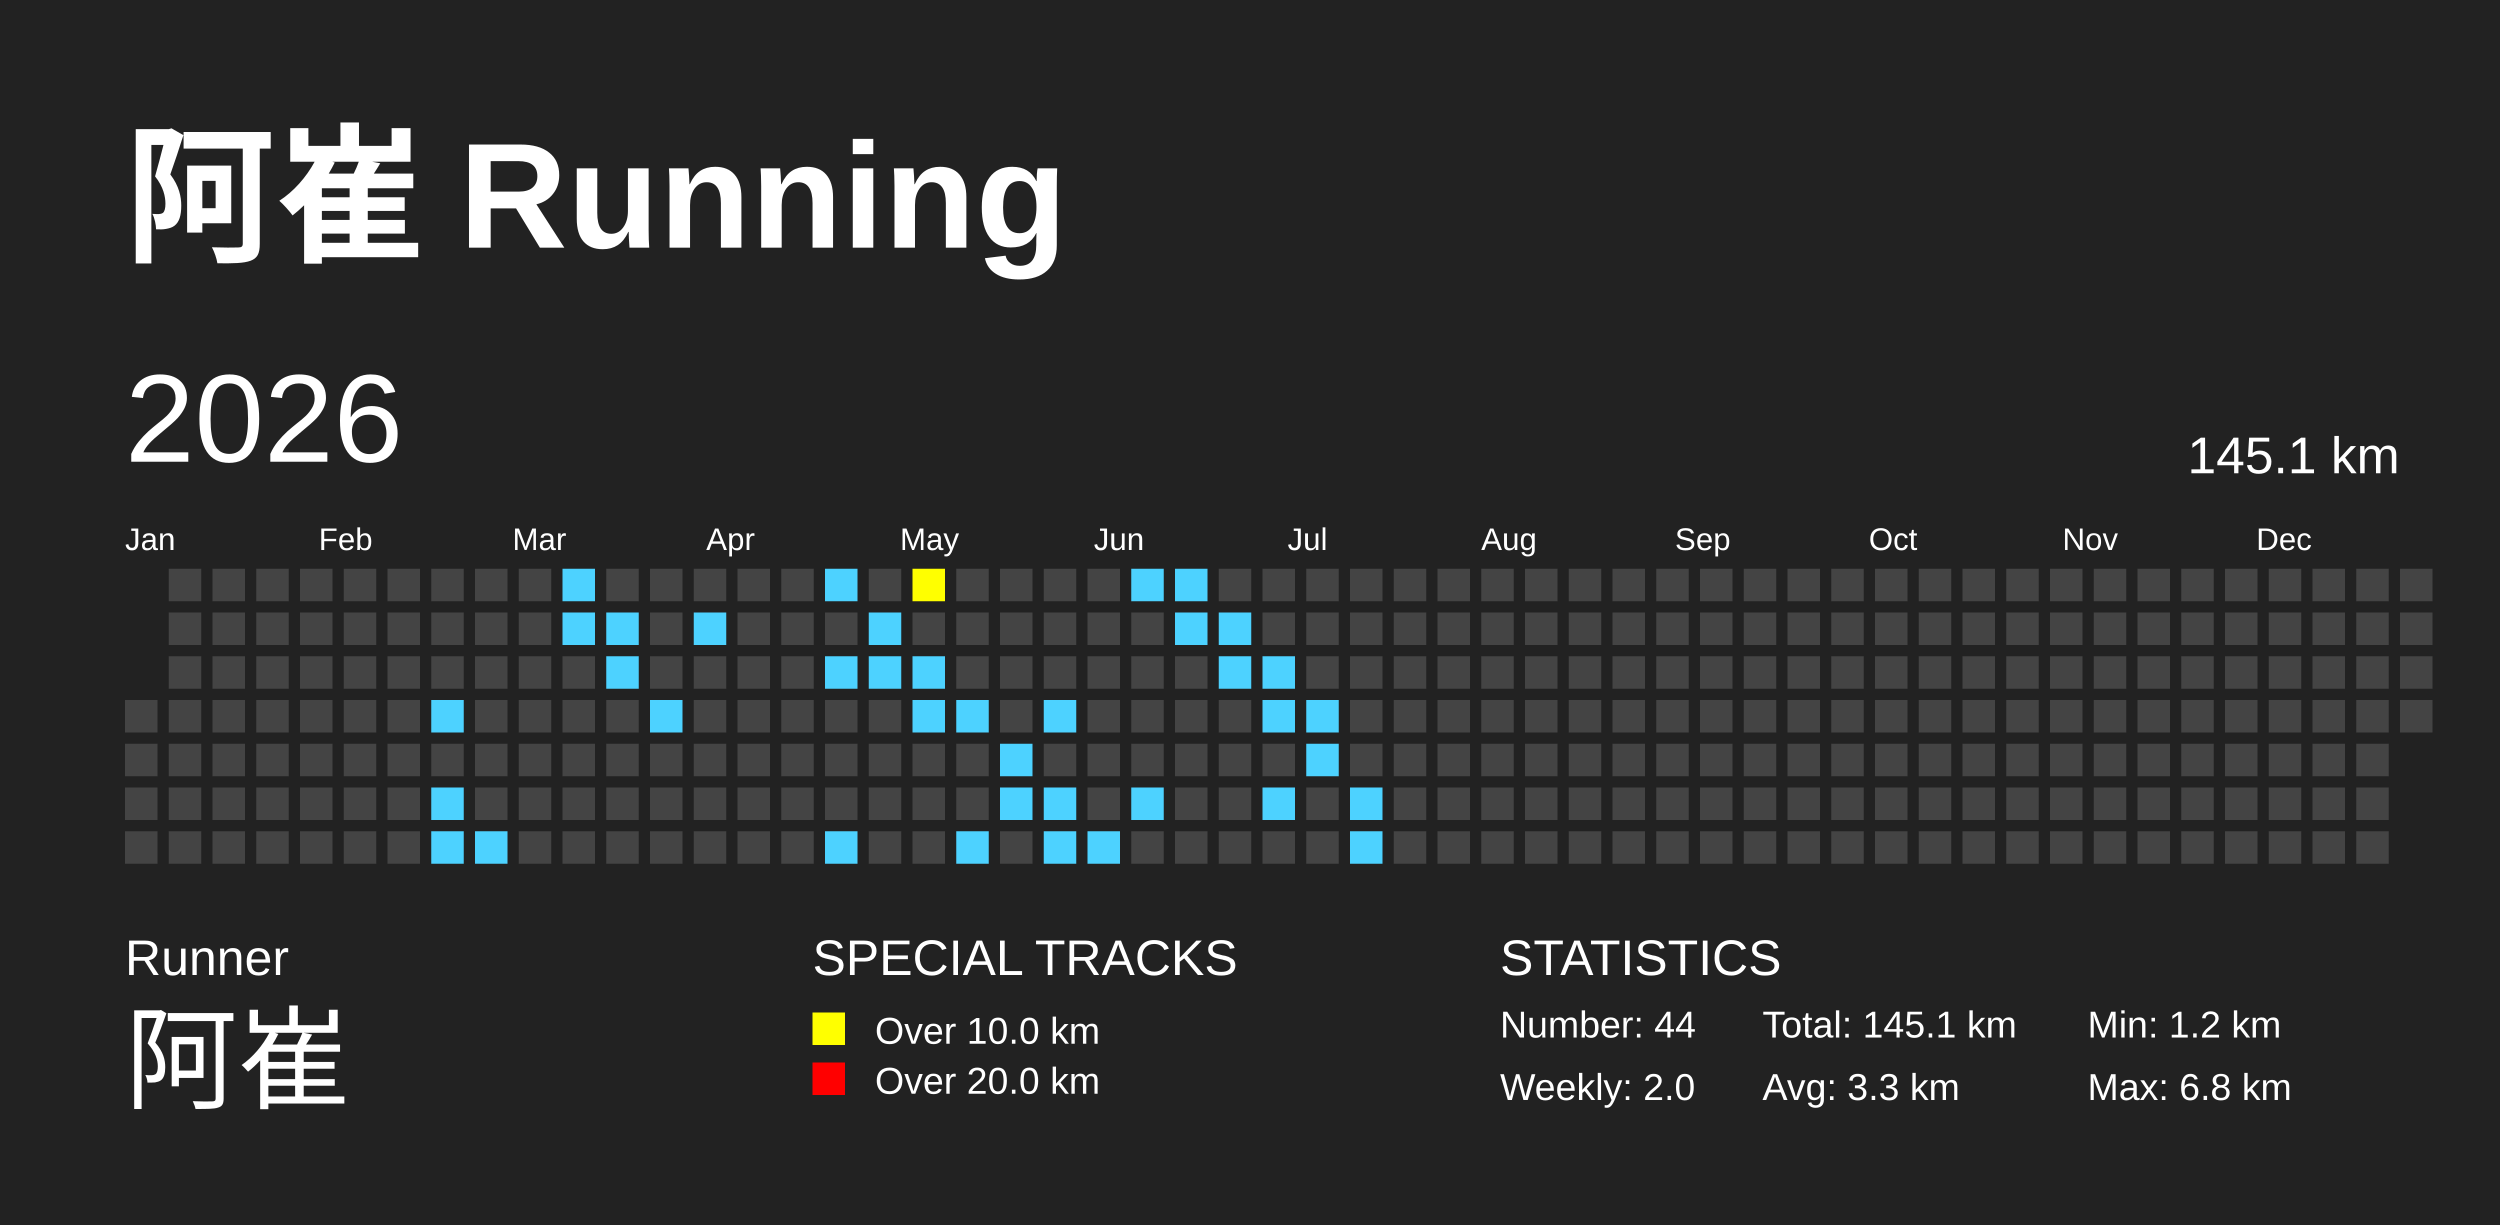
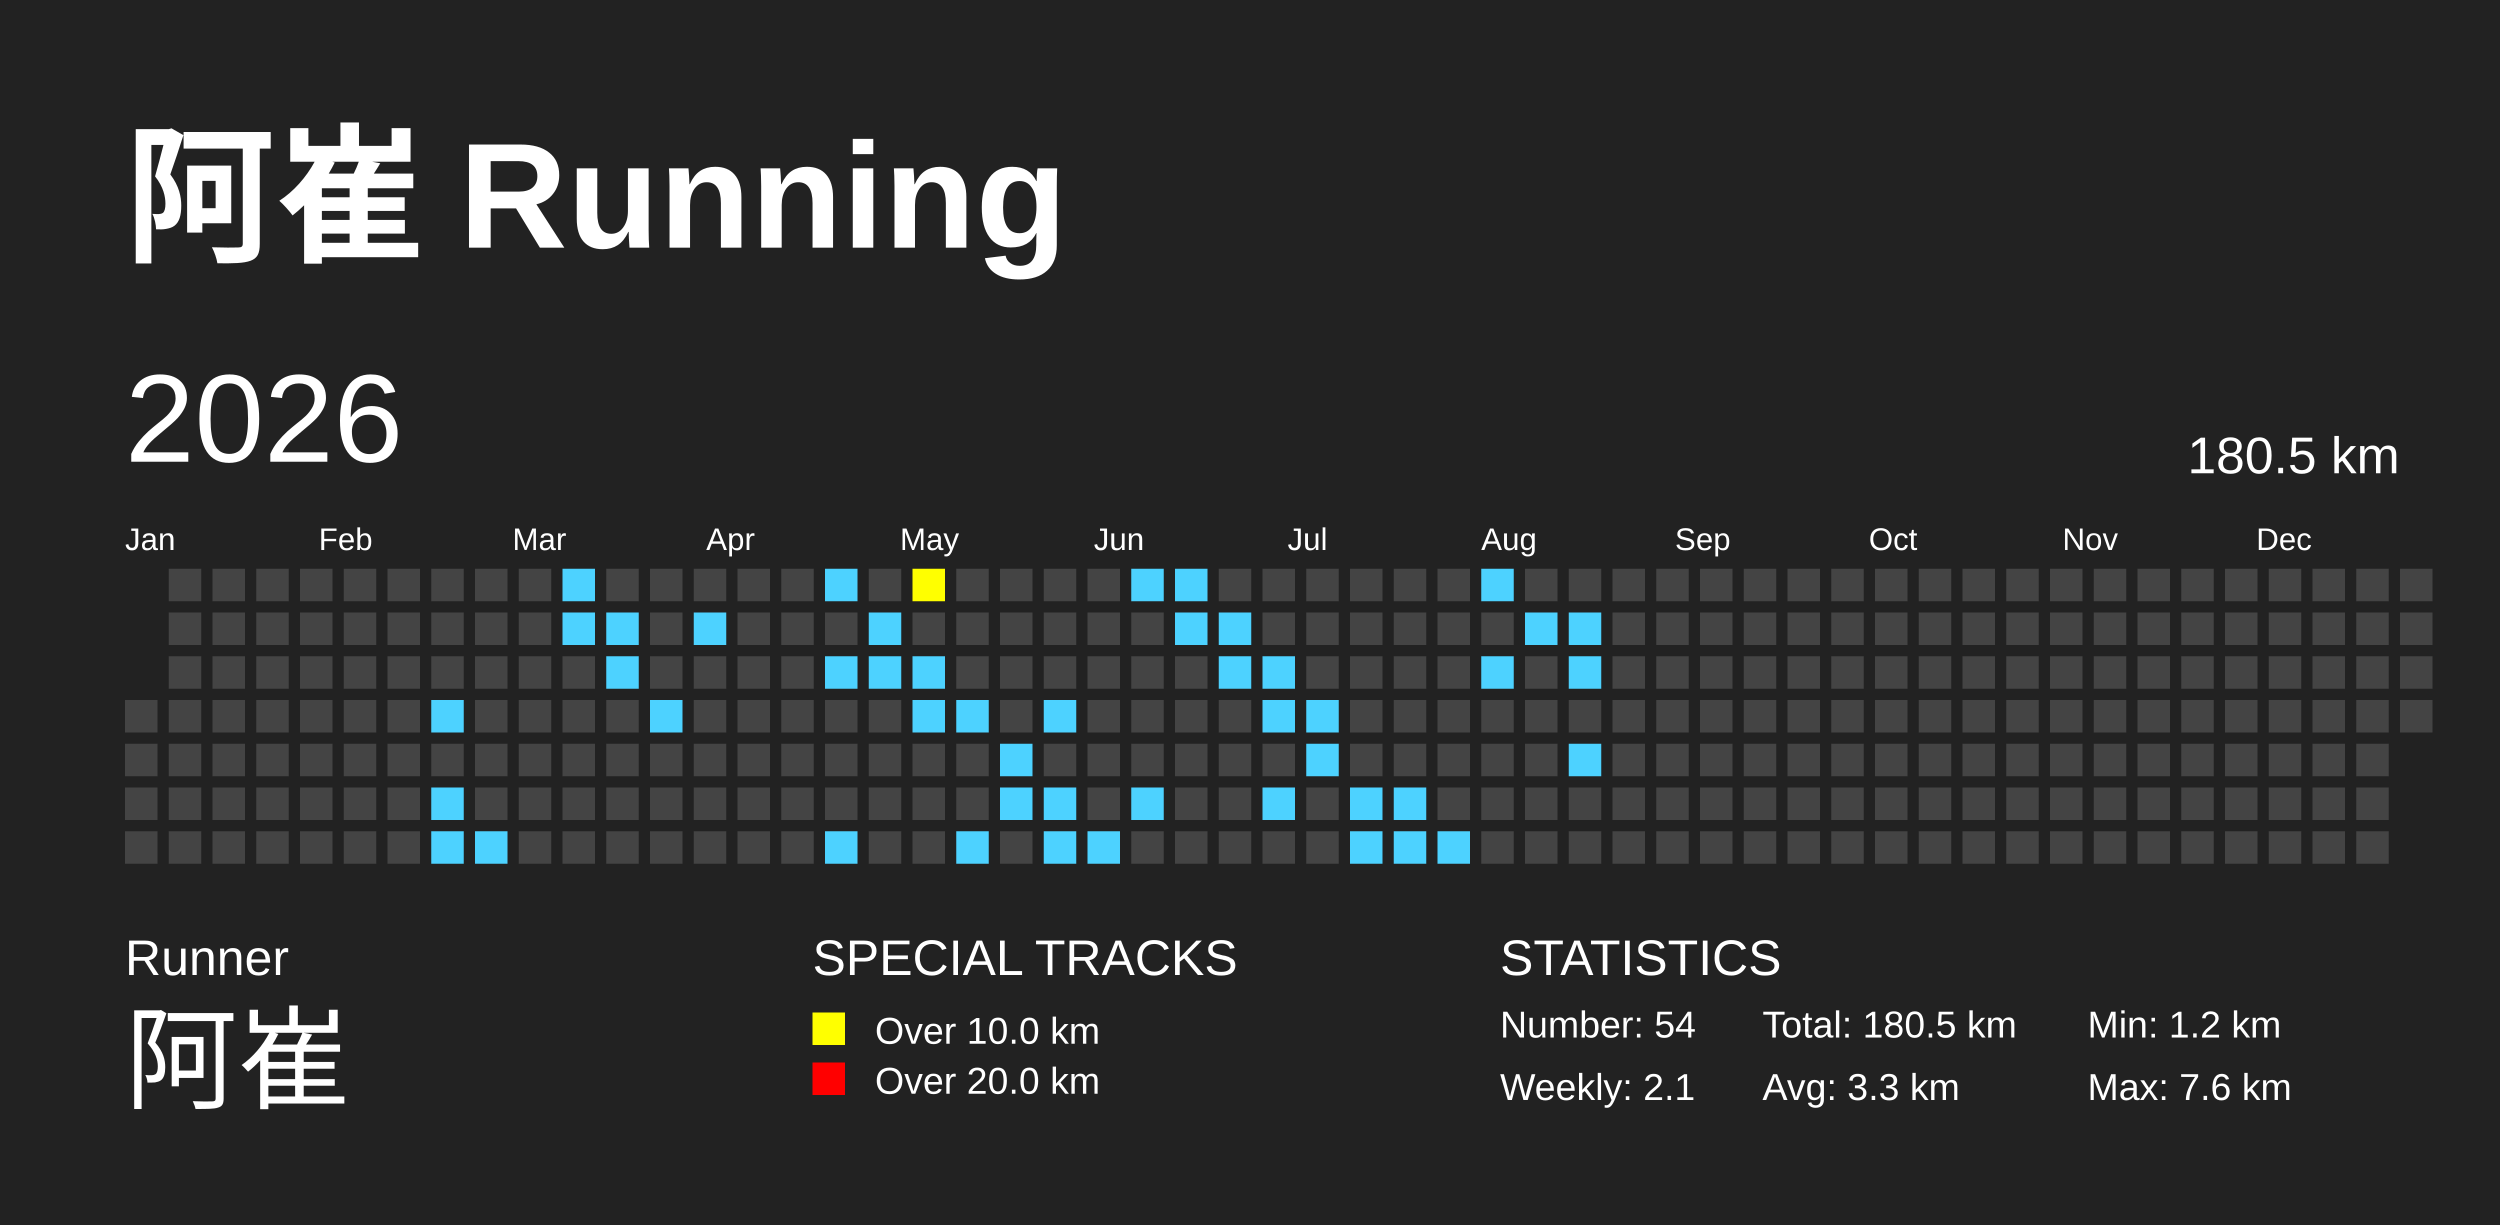
<svg xmlns="http://www.w3.org/2000/svg" baseProfile="full" height="98mm" version="1.1" viewBox="0,0,200,98" width="200mm">
  <defs>
    <pattern height="2" id="indoor-stripe" patternUnits="userSpaceOnUse" width="2">
      <line stroke="white" stroke-opacity="0.45" stroke-width="0.5" x1="0" x2="2" y1="2" y2="0" />
    </pattern>
  </defs>
  <rect fill="#222222" height="98" width="200" x="0" y="0" />
  <text fill="#FFFFFF" style="font-size:12px; font-family:Arial; font-weight:bold;" x="10" y="20">阿崔 Running</text>
  <text fill="#FFFFFF" style="font-size:4px; font-family:Arial" x="10" y="78">Runner</text>
  <text fill="#FFFFFF" style="font-size:9px; font-family:Arial" x="10" y="88">阿崔</text>
  <text fill="#FFFFFF" style="font-size:4px; font-family:Arial" x="65" y="78">SPECIAL TRACKS</text>
  <rect fill="yellow" height="2.6" width="2.6" x="65" y="81" />
  <text fill="#FFFFFF" style="font-size:3px; font-family:Arial" x="70" y="83.5">Over 10.0 km</text>
  <rect fill="red" height="2.6" width="2.6" x="65" y="85" />
  <text fill="#FFFFFF" style="font-size:3px; font-family:Arial" x="70" y="87.5">Over 20.0 km</text>
  <text fill="#FFFFFF" style="font-size:4px; font-family:Arial" x="120" y="78">STATISTICS</text>
-   <text fill="#FFFFFF" style="font-size:3px; font-family:Arial" x="120" y="83">Number: 44</text>
-   <text fill="#FFFFFF" style="font-size:3px; font-family:Arial" x="120" y="88">Weekly: 2.0</text>
-   <text fill="#FFFFFF" style="font-size:3px; font-family:Arial" x="141" y="83">Total: 145.1 km</text>
+   <text fill="#FFFFFF" style="font-size:3px; font-family:Arial" x="120" y="83">Number: 54</text>
+   <text fill="#FFFFFF" style="font-size:3px; font-family:Arial" x="120" y="88">Weekly: 2.1</text>
+   <text fill="#FFFFFF" style="font-size:3px; font-family:Arial" x="141" y="83">Total: 180.5 km</text>
  <text fill="#FFFFFF" style="font-size:3px; font-family:Arial" x="141" y="88">Avg: 3.3 km</text>
  <text fill="#FFFFFF" style="font-size:3px; font-family:Arial" x="167" y="83">Min: 1.2 km</text>
-   <text fill="#FFFFFF" style="font-size:3px; font-family:Arial" x="167" y="88">Max: 6.8 km</text>
+   <text fill="#FFFFFF" style="font-size:3px; font-family:Arial" x="167" y="88">Max: 7.6 km</text>
  <text dominant-baseline="hanging" fill="#FFFFFF" style="font-size:10.0px; font-family:Arial;" x="10" y="30">2026</text>
-   <text dominant-baseline="hanging" fill="#FFFFFF" style="font-size:4.125px; font-family:Arial;" x="175" y="35">145.1 km</text>
+   <text dominant-baseline="hanging" fill="#FFFFFF" style="font-size:4.125px; font-family:Arial;" x="175" y="35">180.5 km</text>
  <text fill="#FFFFFF" style="font-size:2.5px; font-family:Arial" x="10.0" y="44">Jan</text>
  <text fill="#FFFFFF" style="font-size:2.5px; font-family:Arial" x="25.5" y="44">Feb</text>
  <text fill="#FFFFFF" style="font-size:2.5px; font-family:Arial" x="41.0" y="44">Mar</text>
  <text fill="#FFFFFF" style="font-size:2.5px; font-family:Arial" x="56.5" y="44">Apr</text>
  <text fill="#FFFFFF" style="font-size:2.5px; font-family:Arial" x="72.0" y="44">May</text>
  <text fill="#FFFFFF" style="font-size:2.5px; font-family:Arial" x="87.5" y="44">Jun</text>
  <text fill="#FFFFFF" style="font-size:2.5px; font-family:Arial" x="103.0" y="44">Jul</text>
  <text fill="#FFFFFF" style="font-size:2.5px; font-family:Arial" x="118.5" y="44">Aug</text>
  <text fill="#FFFFFF" style="font-size:2.5px; font-family:Arial" x="134.0" y="44">Sep</text>
  <text fill="#FFFFFF" style="font-size:2.5px; font-family:Arial" x="149.5" y="44">Oct</text>
  <text fill="#FFFFFF" style="font-size:2.5px; font-family:Arial" x="165.0" y="44">Nov</text>
  <text fill="#FFFFFF" style="font-size:2.5px; font-family:Arial" x="180.5" y="44">Dec</text>
  <rect fill="#444444" height="2.6" width="2.6" x="10.0" y="56.0" />
  <rect fill="#444444" height="2.6" width="2.6" x="10.0" y="59.5" />
  <rect fill="#444444" height="2.6" width="2.6" x="10.0" y="63.0" />
  <rect fill="#444444" height="2.6" width="2.6" x="10.0" y="66.5" />
  <rect fill="#444444" height="2.6" width="2.6" x="13.5" y="45.5" />
  <rect fill="#444444" height="2.6" width="2.6" x="13.5" y="49.0" />
  <rect fill="#444444" height="2.6" width="2.6" x="13.5" y="52.5" />
  <rect fill="#444444" height="2.6" width="2.6" x="13.5" y="56.0" />
  <rect fill="#444444" height="2.6" width="2.6" x="13.5" y="59.5" />
  <rect fill="#444444" height="2.6" width="2.6" x="13.5" y="63.0" />
  <rect fill="#444444" height="2.6" width="2.6" x="13.5" y="66.5" />
  <rect fill="#444444" height="2.6" width="2.6" x="17.0" y="45.5" />
  <rect fill="#444444" height="2.6" width="2.6" x="17.0" y="49.0" />
  <rect fill="#444444" height="2.6" width="2.6" x="17.0" y="52.5" />
  <rect fill="#444444" height="2.6" width="2.6" x="17.0" y="56.0" />
  <rect fill="#444444" height="2.6" width="2.6" x="17.0" y="59.5" />
  <rect fill="#444444" height="2.6" width="2.6" x="17.0" y="63.0" />
  <rect fill="#444444" height="2.6" width="2.6" x="17.0" y="66.5" />
  <rect fill="#444444" height="2.6" width="2.6" x="20.5" y="45.5" />
  <rect fill="#444444" height="2.6" width="2.6" x="20.5" y="49.0" />
  <rect fill="#444444" height="2.6" width="2.6" x="20.5" y="52.5" />
  <rect fill="#444444" height="2.6" width="2.6" x="20.5" y="56.0" />
  <rect fill="#444444" height="2.6" width="2.6" x="20.5" y="59.5" />
  <rect fill="#444444" height="2.6" width="2.6" x="20.5" y="63.0" />
  <rect fill="#444444" height="2.6" width="2.6" x="20.5" y="66.5" />
  <rect fill="#444444" height="2.6" width="2.6" x="24.0" y="45.5" />
  <rect fill="#444444" height="2.6" width="2.6" x="24.0" y="49.0" />
  <rect fill="#444444" height="2.6" width="2.6" x="24.0" y="52.5" />
  <rect fill="#444444" height="2.6" width="2.6" x="24.0" y="56.0" />
  <rect fill="#444444" height="2.6" width="2.6" x="24.0" y="59.5" />
  <rect fill="#444444" height="2.6" width="2.6" x="24.0" y="63.0" />
  <rect fill="#444444" height="2.6" width="2.6" x="24.0" y="66.5" />
  <rect fill="#444444" height="2.6" width="2.6" x="27.5" y="45.5" />
  <rect fill="#444444" height="2.6" width="2.6" x="27.5" y="49.0" />
  <rect fill="#444444" height="2.6" width="2.6" x="27.5" y="52.5" />
  <rect fill="#444444" height="2.6" width="2.6" x="27.5" y="56.0" />
  <rect fill="#444444" height="2.6" width="2.6" x="27.5" y="59.5" />
  <rect fill="#444444" height="2.6" width="2.6" x="27.5" y="63.0" />
  <rect fill="#444444" height="2.6" width="2.6" x="27.5" y="66.5" />
  <rect fill="#444444" height="2.6" width="2.6" x="31.0" y="45.5" />
  <rect fill="#444444" height="2.6" width="2.6" x="31.0" y="49.0" />
  <rect fill="#444444" height="2.6" width="2.6" x="31.0" y="52.5" />
  <rect fill="#444444" height="2.6" width="2.6" x="31.0" y="56.0" />
  <rect fill="#444444" height="2.6" width="2.6" x="31.0" y="59.5" />
  <rect fill="#444444" height="2.6" width="2.6" x="31.0" y="63.0" />
  <rect fill="#444444" height="2.6" width="2.6" x="31.0" y="66.5" />
  <rect fill="#444444" height="2.6" width="2.6" x="34.5" y="45.5" />
  <rect fill="#444444" height="2.6" width="2.6" x="34.5" y="49.0" />
  <rect fill="#444444" height="2.6" width="2.6" x="34.5" y="52.5" />
  <rect fill="#4DD2FF" height="2.6" width="2.6" x="34.5" y="56.0" />
  <rect fill="#444444" height="2.6" width="2.6" x="34.5" y="59.5" />
  <rect fill="#4DD2FF" height="2.6" width="2.6" x="34.5" y="63.0" />
  <rect fill="#4DD2FF" height="2.6" width="2.6" x="34.5" y="66.5" />
  <rect fill="#444444" height="2.6" width="2.6" x="38.0" y="45.5" />
  <rect fill="#444444" height="2.6" width="2.6" x="38.0" y="49.0" />
  <rect fill="#444444" height="2.6" width="2.6" x="38.0" y="52.5" />
  <rect fill="#444444" height="2.6" width="2.6" x="38.0" y="56.0" />
  <rect fill="#444444" height="2.6" width="2.6" x="38.0" y="59.5" />
  <rect fill="#444444" height="2.6" width="2.6" x="38.0" y="63.0" />
  <rect fill="#4DD2FF" height="2.6" width="2.6" x="38.0" y="66.5" />
  <rect fill="#444444" height="2.6" width="2.6" x="41.5" y="45.5" />
  <rect fill="#444444" height="2.6" width="2.6" x="41.5" y="49.0" />
  <rect fill="#444444" height="2.6" width="2.6" x="41.5" y="52.5" />
  <rect fill="#444444" height="2.6" width="2.6" x="41.5" y="56.0" />
  <rect fill="#444444" height="2.6" width="2.6" x="41.5" y="59.5" />
  <rect fill="#444444" height="2.6" width="2.6" x="41.5" y="63.0" />
  <rect fill="#444444" height="2.6" width="2.6" x="41.5" y="66.5" />
  <rect fill="#4DD2FF" height="2.6" width="2.6" x="45.0" y="45.5" />
  <rect fill="#4DD2FF" height="2.6" width="2.6" x="45.0" y="49.0" />
  <rect fill="#444444" height="2.6" width="2.6" x="45.0" y="52.5" />
  <rect fill="#444444" height="2.6" width="2.6" x="45.0" y="56.0" />
  <rect fill="#444444" height="2.6" width="2.6" x="45.0" y="59.5" />
  <rect fill="#444444" height="2.6" width="2.6" x="45.0" y="63.0" />
  <rect fill="#444444" height="2.6" width="2.6" x="45.0" y="66.5" />
  <rect fill="#444444" height="2.6" width="2.6" x="48.5" y="45.5" />
  <rect fill="#4DD2FF" height="2.6" width="2.6" x="48.5" y="49.0" />
  <rect fill="#4DD2FF" height="2.6" width="2.6" x="48.5" y="52.5" />
  <rect fill="#444444" height="2.6" width="2.6" x="48.5" y="56.0" />
  <rect fill="#444444" height="2.6" width="2.6" x="48.5" y="59.5" />
  <rect fill="#444444" height="2.6" width="2.6" x="48.5" y="63.0" />
  <rect fill="#444444" height="2.6" width="2.6" x="48.5" y="66.5" />
  <rect fill="#444444" height="2.6" width="2.6" x="52.0" y="45.5" />
  <rect fill="#444444" height="2.6" width="2.6" x="52.0" y="49.0" />
  <rect fill="#444444" height="2.6" width="2.6" x="52.0" y="52.5" />
  <rect fill="#4DD2FF" height="2.6" width="2.6" x="52.0" y="56.0" />
  <rect fill="#444444" height="2.6" width="2.6" x="52.0" y="59.5" />
  <rect fill="#444444" height="2.6" width="2.6" x="52.0" y="63.0" />
  <rect fill="#444444" height="2.6" width="2.6" x="52.0" y="66.5" />
  <rect fill="#444444" height="2.6" width="2.6" x="55.5" y="45.5" />
  <rect fill="#4DD2FF" height="2.6" width="2.6" x="55.5" y="49.0" />
  <rect fill="#444444" height="2.6" width="2.6" x="55.5" y="52.5" />
  <rect fill="#444444" height="2.6" width="2.6" x="55.5" y="56.0" />
  <rect fill="#444444" height="2.6" width="2.6" x="55.5" y="59.5" />
  <rect fill="#444444" height="2.6" width="2.6" x="55.5" y="63.0" />
  <rect fill="#444444" height="2.6" width="2.6" x="55.5" y="66.5" />
  <rect fill="#444444" height="2.6" width="2.6" x="59.0" y="45.5" />
  <rect fill="#444444" height="2.6" width="2.6" x="59.0" y="49.0" />
  <rect fill="#444444" height="2.6" width="2.6" x="59.0" y="52.5" />
  <rect fill="#444444" height="2.6" width="2.6" x="59.0" y="56.0" />
  <rect fill="#444444" height="2.6" width="2.6" x="59.0" y="59.5" />
  <rect fill="#444444" height="2.6" width="2.6" x="59.0" y="63.0" />
  <rect fill="#444444" height="2.6" width="2.6" x="59.0" y="66.5" />
  <rect fill="#444444" height="2.6" width="2.6" x="62.5" y="45.5" />
  <rect fill="#444444" height="2.6" width="2.6" x="62.5" y="49.0" />
  <rect fill="#444444" height="2.6" width="2.6" x="62.5" y="52.5" />
  <rect fill="#444444" height="2.6" width="2.6" x="62.5" y="56.0" />
  <rect fill="#444444" height="2.6" width="2.6" x="62.5" y="59.5" />
  <rect fill="#444444" height="2.6" width="2.6" x="62.5" y="63.0" />
  <rect fill="#444444" height="2.6" width="2.6" x="62.5" y="66.5" />
  <rect fill="#4DD2FF" height="2.6" width="2.6" x="66.0" y="45.5" />
  <rect fill="#444444" height="2.6" width="2.6" x="66.0" y="49.0" />
  <rect fill="#4DD2FF" height="2.6" width="2.6" x="66.0" y="52.5" />
  <rect fill="#444444" height="2.6" width="2.6" x="66.0" y="56.0" />
  <rect fill="#444444" height="2.6" width="2.6" x="66.0" y="59.5" />
  <rect fill="#444444" height="2.6" width="2.6" x="66.0" y="63.0" />
  <rect fill="#4DD2FF" height="2.6" width="2.6" x="66.0" y="66.5" />
  <rect fill="#444444" height="2.6" width="2.6" x="69.5" y="45.5" />
  <rect fill="#4DD2FF" height="2.6" width="2.6" x="69.5" y="49.0" />
  <rect fill="#4DD2FF" height="2.6" width="2.6" x="69.5" y="52.5" />
  <rect fill="#444444" height="2.6" width="2.6" x="69.5" y="56.0" />
  <rect fill="#444444" height="2.6" width="2.6" x="69.5" y="59.5" />
  <rect fill="#444444" height="2.6" width="2.6" x="69.5" y="63.0" />
  <rect fill="#444444" height="2.6" width="2.6" x="69.5" y="66.5" />
  <rect fill="yellow" height="2.6" width="2.6" x="73.0" y="45.5" />
  <rect fill="#444444" height="2.6" width="2.6" x="73.0" y="49.0" />
  <rect fill="#4DD2FF" height="2.6" width="2.6" x="73.0" y="52.5" />
  <rect fill="#4DD2FF" height="2.6" width="2.6" x="73.0" y="56.0" />
  <rect fill="#444444" height="2.6" width="2.6" x="73.0" y="59.5" />
  <rect fill="#444444" height="2.6" width="2.6" x="73.0" y="63.0" />
  <rect fill="#444444" height="2.6" width="2.6" x="73.0" y="66.5" />
  <rect fill="#444444" height="2.6" width="2.6" x="76.5" y="45.5" />
  <rect fill="#444444" height="2.6" width="2.6" x="76.5" y="49.0" />
  <rect fill="#444444" height="2.6" width="2.6" x="76.5" y="52.5" />
  <rect fill="#4DD2FF" height="2.6" width="2.6" x="76.5" y="56.0" />
  <rect fill="#444444" height="2.6" width="2.6" x="76.5" y="59.5" />
  <rect fill="#444444" height="2.6" width="2.6" x="76.5" y="63.0" />
  <rect fill="#4DD2FF" height="2.6" width="2.6" x="76.5" y="66.5" />
  <rect fill="#444444" height="2.6" width="2.6" x="80.0" y="45.5" />
  <rect fill="#444444" height="2.6" width="2.6" x="80.0" y="49.0" />
  <rect fill="#444444" height="2.6" width="2.6" x="80.0" y="52.5" />
  <rect fill="#444444" height="2.6" width="2.6" x="80.0" y="56.0" />
  <rect fill="#4DD2FF" height="2.6" width="2.6" x="80.0" y="59.5" />
  <rect fill="#4DD2FF" height="2.6" width="2.6" x="80.0" y="63.0" />
  <rect fill="#444444" height="2.6" width="2.6" x="80.0" y="66.5" />
  <rect fill="#444444" height="2.6" width="2.6" x="83.5" y="45.5" />
  <rect fill="#444444" height="2.6" width="2.6" x="83.5" y="49.0" />
  <rect fill="#444444" height="2.6" width="2.6" x="83.5" y="52.5" />
  <rect fill="#4DD2FF" height="2.6" width="2.6" x="83.5" y="56.0" />
  <rect fill="#444444" height="2.6" width="2.6" x="83.5" y="59.5" />
  <rect fill="#4DD2FF" height="2.6" width="2.6" x="83.5" y="63.0" />
  <rect fill="#4DD2FF" height="2.6" width="2.6" x="83.5" y="66.5" />
  <rect fill="#444444" height="2.6" width="2.6" x="87.0" y="45.5" />
  <rect fill="#444444" height="2.6" width="2.6" x="87.0" y="49.0" />
  <rect fill="#444444" height="2.6" width="2.6" x="87.0" y="52.5" />
  <rect fill="#444444" height="2.6" width="2.6" x="87.0" y="56.0" />
  <rect fill="#444444" height="2.6" width="2.6" x="87.0" y="59.5" />
  <rect fill="#444444" height="2.6" width="2.6" x="87.0" y="63.0" />
  <rect fill="#4DD2FF" height="2.6" width="2.6" x="87.0" y="66.5" />
  <rect fill="#4DD2FF" height="2.6" width="2.6" x="90.5" y="45.5" />
  <rect fill="#444444" height="2.6" width="2.6" x="90.5" y="49.0" />
  <rect fill="#444444" height="2.6" width="2.6" x="90.5" y="52.5" />
  <rect fill="#444444" height="2.6" width="2.6" x="90.5" y="56.0" />
  <rect fill="#444444" height="2.6" width="2.6" x="90.5" y="59.5" />
  <rect fill="#4DD2FF" height="2.6" width="2.6" x="90.5" y="63.0" />
  <rect fill="#444444" height="2.6" width="2.6" x="90.5" y="66.5" />
  <rect fill="#4DD2FF" height="2.6" width="2.6" x="94.0" y="45.5" />
  <rect fill="#4DD2FF" height="2.6" width="2.6" x="94.0" y="49.0" />
  <rect fill="#444444" height="2.6" width="2.6" x="94.0" y="52.5" />
  <rect fill="#444444" height="2.6" width="2.6" x="94.0" y="56.0" />
  <rect fill="#444444" height="2.6" width="2.6" x="94.0" y="59.5" />
  <rect fill="#444444" height="2.6" width="2.6" x="94.0" y="63.0" />
  <rect fill="#444444" height="2.6" width="2.6" x="94.0" y="66.5" />
  <rect fill="#444444" height="2.6" width="2.6" x="97.5" y="45.5" />
  <rect fill="#4DD2FF" height="2.6" width="2.6" x="97.5" y="49.0" />
  <rect fill="#4DD2FF" height="2.6" width="2.6" x="97.5" y="52.5" />
  <rect fill="#444444" height="2.6" width="2.6" x="97.5" y="56.0" />
  <rect fill="#444444" height="2.6" width="2.6" x="97.5" y="59.5" />
  <rect fill="#444444" height="2.6" width="2.6" x="97.5" y="63.0" />
  <rect fill="#444444" height="2.6" width="2.6" x="97.5" y="66.5" />
  <rect fill="#444444" height="2.6" width="2.6" x="101.0" y="45.5" />
  <rect fill="#444444" height="2.6" width="2.6" x="101.0" y="49.0" />
  <rect fill="#4DD2FF" height="2.6" width="2.6" x="101.0" y="52.5" />
  <rect fill="#4DD2FF" height="2.6" width="2.6" x="101.0" y="56.0" />
  <rect fill="#444444" height="2.6" width="2.6" x="101.0" y="59.5" />
  <rect fill="#4DD2FF" height="2.6" width="2.6" x="101.0" y="63.0" />
  <rect fill="#444444" height="2.6" width="2.6" x="101.0" y="66.5" />
  <rect fill="#444444" height="2.6" width="2.6" x="104.5" y="45.5" />
  <rect fill="#444444" height="2.6" width="2.6" x="104.5" y="49.0" />
  <rect fill="#444444" height="2.6" width="2.6" x="104.5" y="52.5" />
  <rect fill="#4DD2FF" height="2.6" width="2.6" x="104.5" y="56.0" />
  <rect fill="#4DD2FF" height="2.6" width="2.6" x="104.5" y="59.5" />
  <rect fill="#444444" height="2.6" width="2.6" x="104.5" y="63.0" />
  <rect fill="#444444" height="2.6" width="2.6" x="104.5" y="66.5" />
  <rect fill="#444444" height="2.6" width="2.6" x="108.0" y="45.5" />
  <rect fill="#444444" height="2.6" width="2.6" x="108.0" y="49.0" />
  <rect fill="#444444" height="2.6" width="2.6" x="108.0" y="52.5" />
  <rect fill="#444444" height="2.6" width="2.6" x="108.0" y="56.0" />
  <rect fill="#444444" height="2.6" width="2.6" x="108.0" y="59.5" />
  <rect fill="#4DD2FF" height="2.6" width="2.6" x="108.0" y="63.0" />
  <rect fill="#4DD2FF" height="2.6" width="2.6" x="108.0" y="66.5" />
  <rect fill="#444444" height="2.6" width="2.6" x="111.5" y="45.5" />
  <rect fill="#444444" height="2.6" width="2.6" x="111.5" y="49.0" />
  <rect fill="#444444" height="2.6" width="2.6" x="111.5" y="52.5" />
  <rect fill="#444444" height="2.6" width="2.6" x="111.5" y="56.0" />
  <rect fill="#444444" height="2.6" width="2.6" x="111.5" y="59.5" />
-   <rect fill="#444444" height="2.6" width="2.6" x="111.5" y="63.0" />
-   <rect fill="#444444" height="2.6" width="2.6" x="111.5" y="66.5" />
+   <rect fill="#4DD2FF" height="2.6" width="2.6" x="111.5" y="63.0" />
+   <rect fill="#4DD2FF" height="2.6" width="2.6" x="111.5" y="66.5" />
  <rect fill="#444444" height="2.6" width="2.6" x="115.0" y="45.5" />
  <rect fill="#444444" height="2.6" width="2.6" x="115.0" y="49.0" />
  <rect fill="#444444" height="2.6" width="2.6" x="115.0" y="52.5" />
  <rect fill="#444444" height="2.6" width="2.6" x="115.0" y="56.0" />
  <rect fill="#444444" height="2.6" width="2.6" x="115.0" y="59.5" />
  <rect fill="#444444" height="2.6" width="2.6" x="115.0" y="63.0" />
-   <rect fill="#444444" height="2.6" width="2.6" x="115.0" y="66.5" />
-   <rect fill="#444444" height="2.6" width="2.6" x="118.5" y="45.5" />
+   <rect fill="#4DD2FF" height="2.6" width="2.6" x="115.0" y="66.5" />
+   <rect fill="#4DD2FF" height="2.6" width="2.6" x="118.5" y="45.5" />
  <rect fill="#444444" height="2.6" width="2.6" x="118.5" y="49.0" />
-   <rect fill="#444444" height="2.6" width="2.6" x="118.5" y="52.5" />
+   <rect fill="#4DD2FF" height="2.6" width="2.6" x="118.5" y="52.5" />
  <rect fill="#444444" height="2.6" width="2.6" x="118.5" y="56.0" />
  <rect fill="#444444" height="2.6" width="2.6" x="118.5" y="59.5" />
  <rect fill="#444444" height="2.6" width="2.6" x="118.5" y="63.0" />
  <rect fill="#444444" height="2.6" width="2.6" x="118.5" y="66.5" />
  <rect fill="#444444" height="2.6" width="2.6" x="122.0" y="45.5" />
-   <rect fill="#444444" height="2.6" width="2.6" x="122.0" y="49.0" />
+   <rect fill="#4DD2FF" height="2.6" width="2.6" x="122.0" y="49.0" />
  <rect fill="#444444" height="2.6" width="2.6" x="122.0" y="52.5" />
  <rect fill="#444444" height="2.6" width="2.6" x="122.0" y="56.0" />
  <rect fill="#444444" height="2.6" width="2.6" x="122.0" y="59.5" />
  <rect fill="#444444" height="2.6" width="2.6" x="122.0" y="63.0" />
  <rect fill="#444444" height="2.6" width="2.6" x="122.0" y="66.5" />
  <rect fill="#444444" height="2.6" width="2.6" x="125.5" y="45.5" />
-   <rect fill="#444444" height="2.6" width="2.6" x="125.5" y="49.0" />
-   <rect fill="#444444" height="2.6" width="2.6" x="125.5" y="52.5" />
+   <rect fill="#4DD2FF" height="2.6" width="2.6" x="125.5" y="49.0" />
+   <rect fill="#4DD2FF" height="2.6" width="2.6" x="125.5" y="52.5" />
  <rect fill="#444444" height="2.6" width="2.6" x="125.5" y="56.0" />
-   <rect fill="#444444" height="2.6" width="2.6" x="125.5" y="59.5" />
+   <rect fill="#4DD2FF" height="2.6" width="2.6" x="125.5" y="59.5" />
  <rect fill="#444444" height="2.6" width="2.6" x="125.5" y="63.0" />
  <rect fill="#444444" height="2.6" width="2.6" x="125.5" y="66.5" />
  <rect fill="#444444" height="2.6" width="2.6" x="129.0" y="45.5" />
  <rect fill="#444444" height="2.6" width="2.6" x="129.0" y="49.0" />
  <rect fill="#444444" height="2.6" width="2.6" x="129.0" y="52.5" />
  <rect fill="#444444" height="2.6" width="2.6" x="129.0" y="56.0" />
  <rect fill="#444444" height="2.6" width="2.6" x="129.0" y="59.5" />
  <rect fill="#444444" height="2.6" width="2.6" x="129.0" y="63.0" />
  <rect fill="#444444" height="2.6" width="2.6" x="129.0" y="66.5" />
  <rect fill="#444444" height="2.6" width="2.6" x="132.5" y="45.5" />
  <rect fill="#444444" height="2.6" width="2.6" x="132.5" y="49.0" />
  <rect fill="#444444" height="2.6" width="2.6" x="132.5" y="52.5" />
  <rect fill="#444444" height="2.6" width="2.6" x="132.5" y="56.0" />
  <rect fill="#444444" height="2.6" width="2.6" x="132.5" y="59.5" />
  <rect fill="#444444" height="2.6" width="2.6" x="132.5" y="63.0" />
  <rect fill="#444444" height="2.6" width="2.6" x="132.5" y="66.5" />
  <rect fill="#444444" height="2.6" width="2.6" x="136.0" y="45.5" />
  <rect fill="#444444" height="2.6" width="2.6" x="136.0" y="49.0" />
  <rect fill="#444444" height="2.6" width="2.6" x="136.0" y="52.5" />
  <rect fill="#444444" height="2.6" width="2.6" x="136.0" y="56.0" />
  <rect fill="#444444" height="2.6" width="2.6" x="136.0" y="59.5" />
  <rect fill="#444444" height="2.6" width="2.6" x="136.0" y="63.0" />
  <rect fill="#444444" height="2.6" width="2.6" x="136.0" y="66.5" />
  <rect fill="#444444" height="2.6" width="2.6" x="139.5" y="45.5" />
  <rect fill="#444444" height="2.6" width="2.6" x="139.5" y="49.0" />
  <rect fill="#444444" height="2.6" width="2.6" x="139.5" y="52.5" />
  <rect fill="#444444" height="2.6" width="2.6" x="139.5" y="56.0" />
  <rect fill="#444444" height="2.6" width="2.6" x="139.5" y="59.5" />
  <rect fill="#444444" height="2.6" width="2.6" x="139.5" y="63.0" />
  <rect fill="#444444" height="2.6" width="2.6" x="139.5" y="66.5" />
  <rect fill="#444444" height="2.6" width="2.6" x="143.0" y="45.5" />
  <rect fill="#444444" height="2.6" width="2.6" x="143.0" y="49.0" />
  <rect fill="#444444" height="2.6" width="2.6" x="143.0" y="52.5" />
  <rect fill="#444444" height="2.6" width="2.6" x="143.0" y="56.0" />
  <rect fill="#444444" height="2.6" width="2.6" x="143.0" y="59.5" />
  <rect fill="#444444" height="2.6" width="2.6" x="143.0" y="63.0" />
  <rect fill="#444444" height="2.6" width="2.6" x="143.0" y="66.5" />
  <rect fill="#444444" height="2.6" width="2.6" x="146.5" y="45.5" />
  <rect fill="#444444" height="2.6" width="2.6" x="146.5" y="49.0" />
  <rect fill="#444444" height="2.6" width="2.6" x="146.5" y="52.5" />
  <rect fill="#444444" height="2.6" width="2.6" x="146.5" y="56.0" />
  <rect fill="#444444" height="2.6" width="2.6" x="146.5" y="59.5" />
  <rect fill="#444444" height="2.6" width="2.6" x="146.5" y="63.0" />
  <rect fill="#444444" height="2.6" width="2.6" x="146.5" y="66.5" />
  <rect fill="#444444" height="2.6" width="2.6" x="150.0" y="45.5" />
  <rect fill="#444444" height="2.6" width="2.6" x="150.0" y="49.0" />
  <rect fill="#444444" height="2.6" width="2.6" x="150.0" y="52.5" />
  <rect fill="#444444" height="2.6" width="2.6" x="150.0" y="56.0" />
  <rect fill="#444444" height="2.6" width="2.6" x="150.0" y="59.5" />
  <rect fill="#444444" height="2.6" width="2.6" x="150.0" y="63.0" />
  <rect fill="#444444" height="2.6" width="2.6" x="150.0" y="66.5" />
  <rect fill="#444444" height="2.6" width="2.6" x="153.5" y="45.5" />
  <rect fill="#444444" height="2.6" width="2.6" x="153.5" y="49.0" />
  <rect fill="#444444" height="2.6" width="2.6" x="153.5" y="52.5" />
  <rect fill="#444444" height="2.6" width="2.6" x="153.5" y="56.0" />
  <rect fill="#444444" height="2.6" width="2.6" x="153.5" y="59.5" />
  <rect fill="#444444" height="2.6" width="2.6" x="153.5" y="63.0" />
  <rect fill="#444444" height="2.6" width="2.6" x="153.5" y="66.5" />
  <rect fill="#444444" height="2.6" width="2.6" x="157.0" y="45.5" />
  <rect fill="#444444" height="2.6" width="2.6" x="157.0" y="49.0" />
  <rect fill="#444444" height="2.6" width="2.6" x="157.0" y="52.5" />
  <rect fill="#444444" height="2.6" width="2.6" x="157.0" y="56.0" />
  <rect fill="#444444" height="2.6" width="2.6" x="157.0" y="59.5" />
  <rect fill="#444444" height="2.6" width="2.6" x="157.0" y="63.0" />
  <rect fill="#444444" height="2.6" width="2.6" x="157.0" y="66.5" />
  <rect fill="#444444" height="2.6" width="2.6" x="160.5" y="45.5" />
  <rect fill="#444444" height="2.6" width="2.6" x="160.5" y="49.0" />
  <rect fill="#444444" height="2.6" width="2.6" x="160.5" y="52.5" />
  <rect fill="#444444" height="2.6" width="2.6" x="160.5" y="56.0" />
  <rect fill="#444444" height="2.6" width="2.6" x="160.5" y="59.5" />
  <rect fill="#444444" height="2.6" width="2.6" x="160.5" y="63.0" />
  <rect fill="#444444" height="2.6" width="2.6" x="160.5" y="66.5" />
  <rect fill="#444444" height="2.6" width="2.6" x="164.0" y="45.5" />
  <rect fill="#444444" height="2.6" width="2.6" x="164.0" y="49.0" />
  <rect fill="#444444" height="2.6" width="2.6" x="164.0" y="52.5" />
  <rect fill="#444444" height="2.6" width="2.6" x="164.0" y="56.0" />
  <rect fill="#444444" height="2.6" width="2.6" x="164.0" y="59.5" />
  <rect fill="#444444" height="2.6" width="2.6" x="164.0" y="63.0" />
  <rect fill="#444444" height="2.6" width="2.6" x="164.0" y="66.5" />
  <rect fill="#444444" height="2.6" width="2.6" x="167.5" y="45.5" />
  <rect fill="#444444" height="2.6" width="2.6" x="167.5" y="49.0" />
  <rect fill="#444444" height="2.6" width="2.6" x="167.5" y="52.5" />
  <rect fill="#444444" height="2.6" width="2.6" x="167.5" y="56.0" />
  <rect fill="#444444" height="2.6" width="2.6" x="167.5" y="59.5" />
  <rect fill="#444444" height="2.6" width="2.6" x="167.5" y="63.0" />
  <rect fill="#444444" height="2.6" width="2.6" x="167.5" y="66.5" />
  <rect fill="#444444" height="2.6" width="2.6" x="171.0" y="45.5" />
  <rect fill="#444444" height="2.6" width="2.6" x="171.0" y="49.0" />
  <rect fill="#444444" height="2.6" width="2.6" x="171.0" y="52.5" />
  <rect fill="#444444" height="2.6" width="2.6" x="171.0" y="56.0" />
  <rect fill="#444444" height="2.6" width="2.6" x="171.0" y="59.5" />
  <rect fill="#444444" height="2.6" width="2.6" x="171.0" y="63.0" />
  <rect fill="#444444" height="2.6" width="2.6" x="171.0" y="66.5" />
  <rect fill="#444444" height="2.6" width="2.6" x="174.5" y="45.5" />
  <rect fill="#444444" height="2.6" width="2.6" x="174.5" y="49.0" />
  <rect fill="#444444" height="2.6" width="2.6" x="174.5" y="52.5" />
  <rect fill="#444444" height="2.6" width="2.6" x="174.5" y="56.0" />
  <rect fill="#444444" height="2.6" width="2.6" x="174.5" y="59.5" />
  <rect fill="#444444" height="2.6" width="2.6" x="174.5" y="63.0" />
  <rect fill="#444444" height="2.6" width="2.6" x="174.5" y="66.5" />
  <rect fill="#444444" height="2.6" width="2.6" x="178.0" y="45.5" />
  <rect fill="#444444" height="2.6" width="2.6" x="178.0" y="49.0" />
  <rect fill="#444444" height="2.6" width="2.6" x="178.0" y="52.5" />
  <rect fill="#444444" height="2.6" width="2.6" x="178.0" y="56.0" />
  <rect fill="#444444" height="2.6" width="2.6" x="178.0" y="59.5" />
  <rect fill="#444444" height="2.6" width="2.6" x="178.0" y="63.0" />
  <rect fill="#444444" height="2.6" width="2.6" x="178.0" y="66.5" />
  <rect fill="#444444" height="2.6" width="2.6" x="181.5" y="45.5" />
  <rect fill="#444444" height="2.6" width="2.6" x="181.5" y="49.0" />
  <rect fill="#444444" height="2.6" width="2.6" x="181.5" y="52.5" />
  <rect fill="#444444" height="2.6" width="2.6" x="181.5" y="56.0" />
  <rect fill="#444444" height="2.6" width="2.6" x="181.5" y="59.5" />
  <rect fill="#444444" height="2.6" width="2.6" x="181.5" y="63.0" />
  <rect fill="#444444" height="2.6" width="2.6" x="181.5" y="66.5" />
  <rect fill="#444444" height="2.6" width="2.6" x="185.0" y="45.5" />
  <rect fill="#444444" height="2.6" width="2.6" x="185.0" y="49.0" />
  <rect fill="#444444" height="2.6" width="2.6" x="185.0" y="52.5" />
  <rect fill="#444444" height="2.6" width="2.6" x="185.0" y="56.0" />
  <rect fill="#444444" height="2.6" width="2.6" x="185.0" y="59.5" />
  <rect fill="#444444" height="2.6" width="2.6" x="185.0" y="63.0" />
  <rect fill="#444444" height="2.6" width="2.6" x="185.0" y="66.5" />
  <rect fill="#444444" height="2.6" width="2.6" x="188.5" y="45.5" />
  <rect fill="#444444" height="2.6" width="2.6" x="188.5" y="49.0" />
  <rect fill="#444444" height="2.6" width="2.6" x="188.5" y="52.5" />
  <rect fill="#444444" height="2.6" width="2.6" x="188.5" y="56.0" />
  <rect fill="#444444" height="2.6" width="2.6" x="188.5" y="59.5" />
  <rect fill="#444444" height="2.6" width="2.6" x="188.5" y="63.0" />
  <rect fill="#444444" height="2.6" width="2.6" x="188.5" y="66.5" />
  <rect fill="#444444" height="2.6" width="2.6" x="192.0" y="45.5" />
  <rect fill="#444444" height="2.6" width="2.6" x="192.0" y="49.0" />
  <rect fill="#444444" height="2.6" width="2.6" x="192.0" y="52.5" />
  <rect fill="#444444" height="2.6" width="2.6" x="192.0" y="56.0" />
</svg>
